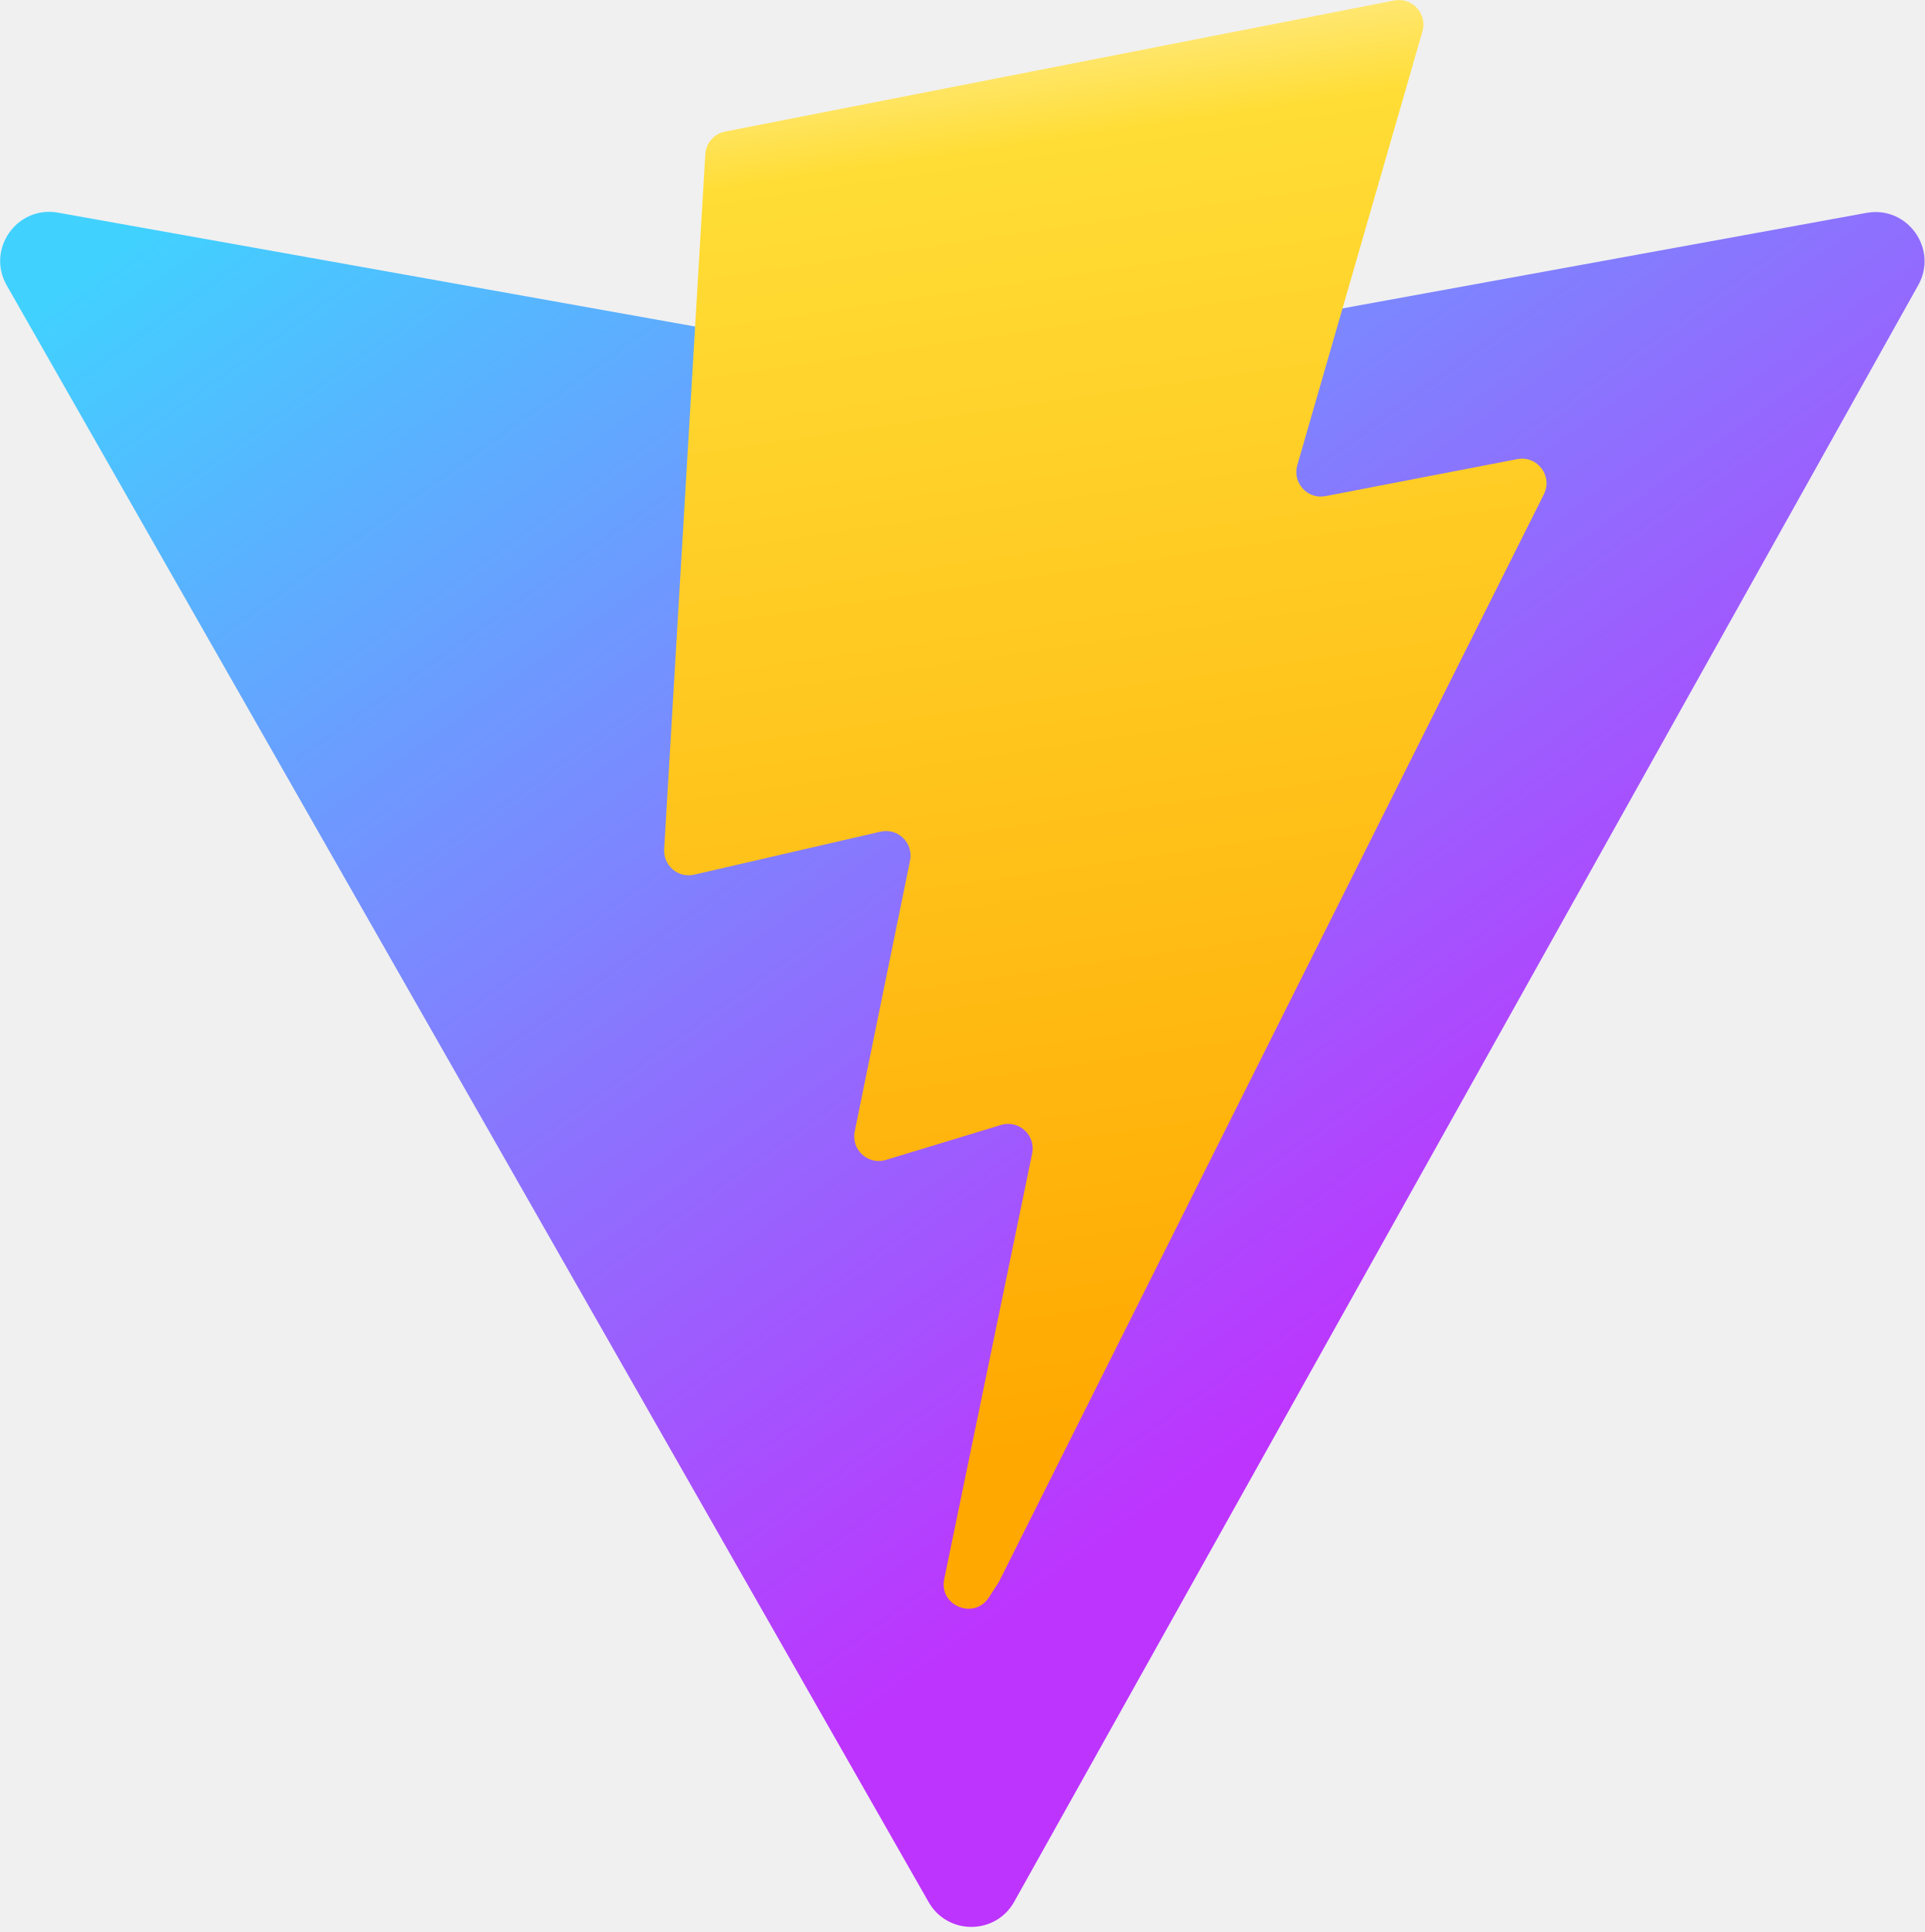
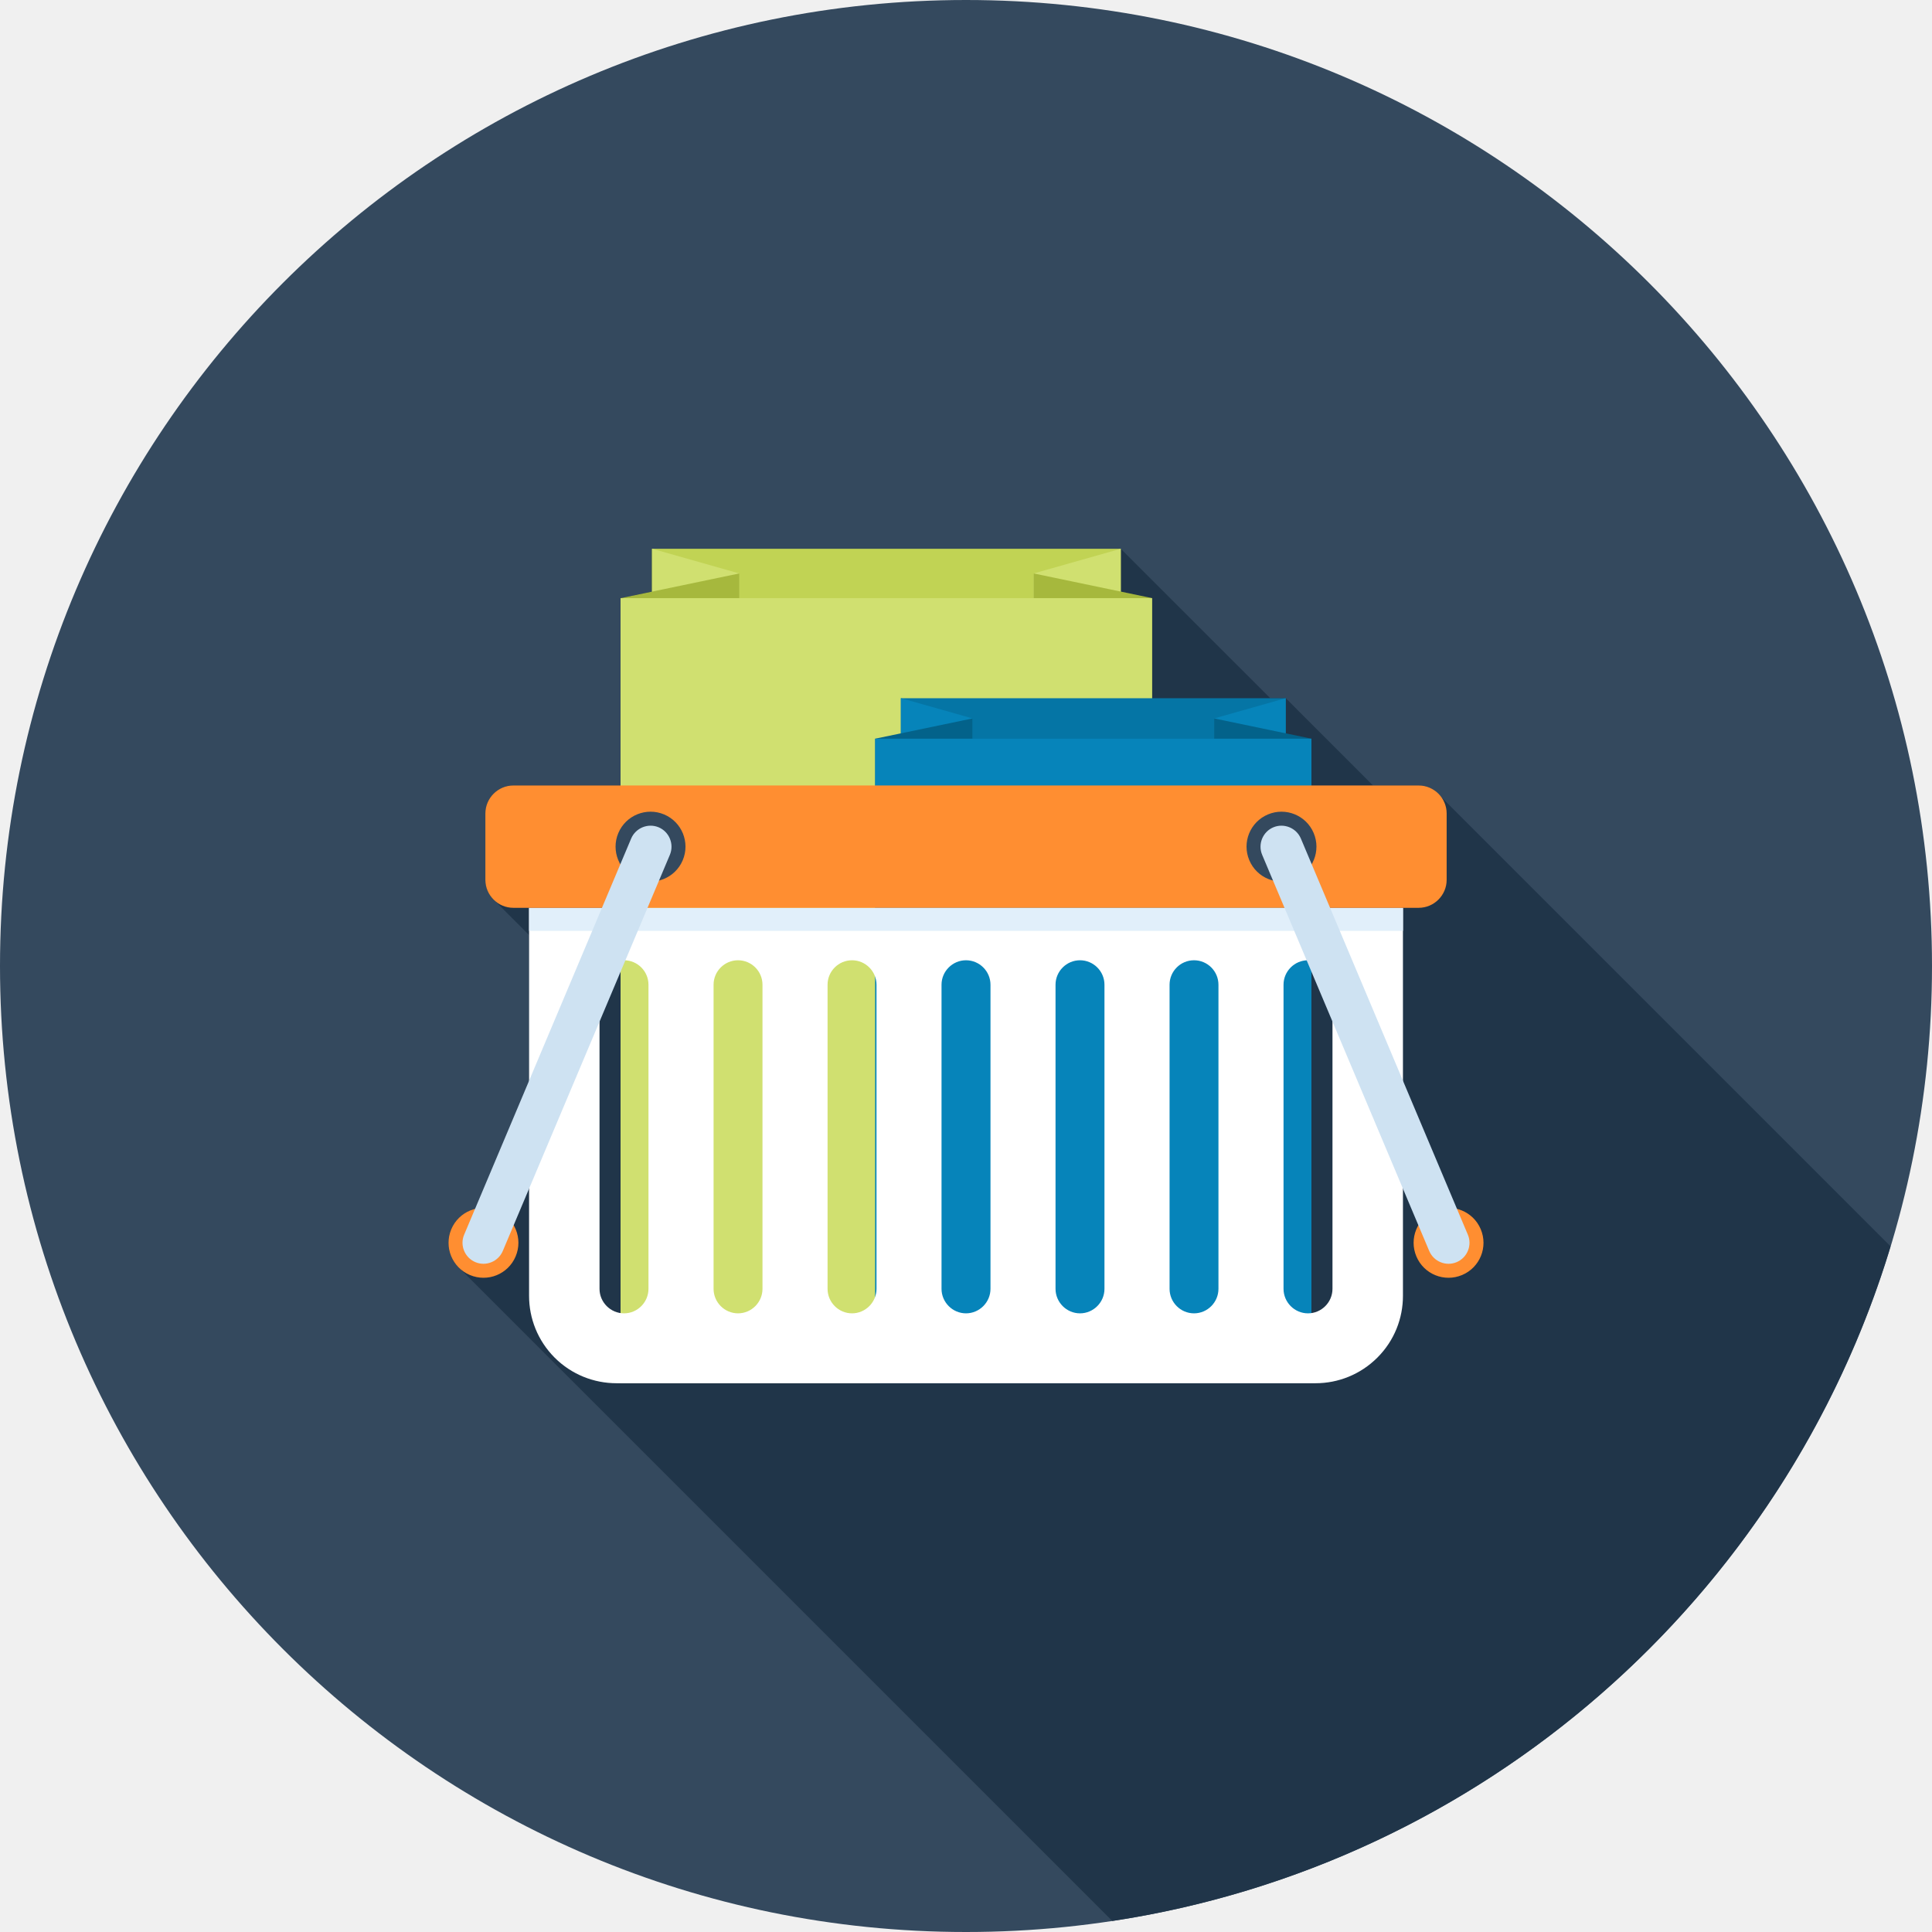
- <svg xmlns="http://www.w3.org/2000/svg" aria-hidden="true" role="img" class="iconify iconify--logos" width="31.88" height="32" preserveAspectRatio="xMidYMid meet" viewBox="0 0 256 257">
-   <defs>
-     <linearGradient id="IconifyId1813088fe1fbc01fb466" x1="-.828%" x2="57.636%" y1="7.652%" y2="78.411%">
-       <stop offset="0%" stop-color="#41D1FF" />
-       <stop offset="100%" stop-color="#BD34FE" />
-     </linearGradient>
-     <linearGradient id="IconifyId1813088fe1fbc01fb467" x1="43.376%" x2="50.316%" y1="2.242%" y2="89.03%">
-       <stop offset="0%" stop-color="#FFEA83" />
-       <stop offset="8.333%" stop-color="#FFDD35" />
-       <stop offset="100%" stop-color="#FFA800" />
-     </linearGradient>
-   </defs>
-   <path fill="url(#IconifyId1813088fe1fbc01fb466)" d="M255.153 37.938L134.897 252.976c-2.483 4.44-8.862 4.466-11.382.048L.875 37.958c-2.746-4.814 1.371-10.646 6.827-9.67l120.385 21.517a6.537 6.537 0 0 0 2.322-.004l117.867-21.483c5.438-.991 9.574 4.796 6.877 9.62Z" />
-   <path fill="url(#IconifyId1813088fe1fbc01fb467)" d="M185.432.063L96.44 17.501a3.268 3.268 0 0 0-2.634 3.014l-5.474 92.456a3.268 3.268 0 0 0 3.997 3.378l24.777-5.718c2.318-.535 4.413 1.507 3.936 3.838l-7.361 36.047c-.495 2.426 1.782 4.5 4.151 3.78l15.304-4.649c2.372-.72 4.652 1.36 4.15 3.788l-11.698 56.621c-.732 3.542 3.979 5.473 5.943 2.437l1.313-2.028l72.516-144.72c1.215-2.423-.88-5.186-3.54-4.672l-25.505 4.922c-2.396.462-4.435-1.77-3.759-4.114l16.646-57.705c.677-2.35-1.37-4.583-3.769-4.113Z" />
+ <svg xmlns="http://www.w3.org/2000/svg" version="1.1" id="Layer_1" viewBox="0 0 512 512" xml:space="preserve">
+   <circle style="fill:#34495E;" cx="256" cy="256" r="256" />
+   <path style="fill:#203549;" d="M501.01,330.296l-119.058-119.06l-1.651-1.644c-0.069-0.074-0.105-0.113-0.182-0.148  c-1.201-0.804-2.634-1.28-4.165-1.28h-12.088l-23.132-23.135v-0.018h-4.129l-39.575-39.57h-77.166h-47.104v11.338l-8.225,1.713  h-0.077v49.667h-28.416c-4.096,0-7.424,3.328-7.424,7.424v17.59c0,0.481,0.056,0.945,0.141,1.393  c0.036,0.172,0.095,0.333,0.141,0.502c0.069,0.269,0.148,0.543,0.253,0.804c0.064,0.164,0.148,0.323,0.225,0.484  c0.133,0.279,0.282,0.553,0.443,0.817c0.049,0.069,0.095,0.138,0.141,0.207c0.115,0.169,0.218,0.343,0.34,0.504  c0.159,0.161,0.312,0.317,0.474,0.479c0.013,0.013,0.028,0.028,0.044,0.041c0.087,0.084,0.169,0.169,0.253,0.251l9.144,9.144v38.548  l-14.339,34.048c-2.708,0.66-5.123,2.557-6.29,5.338c-1.431,3.402-0.694,7.171,1.572,9.731l173.606,173.609  C392.965,494.162,472.804,423.45,501.01,330.296z" />
+   <rect x="172.749" y="145.428" style="fill:#C1D354;" width="124.262" height="117.576" />
+   <polygon style="fill:#D0E070;" points="297.021,145.428 297.021,183.155 273.91,183.155 273.91,151.972 " />
+   <polygon style="fill:#A6B83D;" points="273.923,221.916 305.318,221.916 305.318,158.51 273.923,151.967 " />
+   <polygon style="fill:#D0E070;" points="172.833,145.428 172.833,183.155 195.932,183.155 195.932,151.972 " />
+   <polygon style="fill:#A6B83D;" points="195.924,221.916 164.529,221.916 164.529,158.51 195.924,151.967 " />
+   <rect x="164.454" y="158.51" style="fill:#D0E070;" width="140.851" height="208.051" />
+   <rect x="238.72" y="185.037" style="fill:#0575A5;" width="102.006" height="96.512" />
+   <polygon style="fill:#0684BA;" points="340.728,185.024 340.728,215.99 321.759,215.99 321.759,190.395 " />
+   <polygon style="fill:#03628A;" points="321.764,247.803 347.54,247.803 347.54,195.758 321.764,190.395 " />
+   <polygon style="fill:#0684BA;" points="238.771,185.024 238.771,215.99 257.741,215.99 257.741,190.395 " />
+   <polygon style="fill:#03628A;" points="257.733,247.803 231.954,247.803 231.954,195.758 257.733,190.395 " />
+   <rect x="231.91" y="195.763" style="fill:#0684BA;" width="115.635" height="170.803" />
+   <path style="fill:#FFFFFF;" d="M140.209,240.581v102.83c0,5.932,2.268,11.845,6.776,16.374c4.518,4.513,10.458,6.787,16.384,6.787  h185.272c5.926,0,11.848-2.276,16.371-6.787c4.531-4.529,6.784-10.44,6.784-16.374v-102.83H140.209z M171.853,341.55  c0,3.571-2.916,6.5-6.469,6.5c-3.574,0-6.505-2.931-6.505-6.5v-80.586c0-3.571,2.929-6.484,6.505-6.484  c3.553,0,6.469,2.913,6.469,6.484V341.55z M202.068,341.55c0,3.571-2.916,6.5-6.482,6.5l0,0c-3.574,0-6.482-2.931-6.482-6.5v-80.586  c0-3.571,2.908-6.484,6.482-6.484l0,0c3.569,0,6.482,2.913,6.482,6.484V341.55z M232.282,341.55c0,3.571-2.929,6.5-6.482,6.5  c-3.581,0-6.487-2.931-6.487-6.5v-80.586c0-3.571,2.903-6.484,6.487-6.484c3.553,0,6.482,2.913,6.482,6.484V341.55z M262.49,341.55  c0,3.571-2.929,6.5-6.492,6.5c-3.556,0-6.484-2.931-6.484-6.5v-80.586c0-3.571,2.929-6.484,6.484-6.484  c3.566,0,6.492,2.913,6.492,6.484V341.55z M292.695,341.55c0,3.571-2.916,6.5-6.482,6.5c-3.566,0-6.487-2.931-6.487-6.5v-80.586  c0-3.571,2.921-6.484,6.487-6.484c3.566,0,6.482,2.913,6.482,6.484V341.55z M322.903,341.55c0,3.571-2.908,6.5-6.474,6.5  c-3.581,0-6.482-2.931-6.482-6.5v-80.586c0-3.571,2.9-6.484,6.482-6.484c3.569,0,6.474,2.913,6.474,6.484V341.55z M353.121,341.55  c0,3.571-2.924,6.5-6.495,6.5c-3.564,0-6.477-2.931-6.477-6.5v-80.586c0-3.571,2.916-6.484,6.477-6.484  c3.574,0,6.495,2.913,6.495,6.484V341.55z" />
+   <rect x="140.209" y="240.589" style="fill:#E1EFFA;" width="231.603" height="6.098" />
+   <path style="fill:#FF8E31;" d="M383.378,233.175c0,4.065-3.336,7.406-7.414,7.406H136.044c-4.081,0-7.416-3.341-7.416-7.406v-17.6  c0-4.073,3.336-7.416,7.416-7.416h239.921c4.081,0,7.414,3.343,7.414,7.416L383.378,233.175L383.378,233.175z" />
+   <path style="fill:#34495E;" d="M163.86,220.772c1.987-4.713,7.429-6.92,12.137-4.938c4.713,1.987,6.922,7.421,4.938,12.129  c-1.987,4.721-7.416,6.925-12.129,4.951C164.086,230.927,161.874,225.492,163.86,220.772z" />
+   <path style="fill:#FF8E31;" d="M119.59,325.755c1.984-4.713,7.427-6.92,12.134-4.933c4.71,1.981,6.922,7.416,4.928,12.132  c-1.984,4.726-7.406,6.93-12.129,4.936C119.805,335.905,117.606,330.481,119.59,325.755z" />
+   <path style="fill:#CEE2F2;" d="M123.003,327.206c-1.19,2.806,0.151,6.083,2.967,7.27l0,0c2.808,1.201,6.083-0.136,7.276-2.957  l44.28-104.988c1.183-2.813-0.156-6.09-2.964-7.283l0,0c-2.816-1.185-6.095,0.151-7.291,2.959L123.003,327.206z" />
+   <path style="fill:#34495E;" d="M348.142,220.772c-1.987-4.713-7.421-6.92-12.127-4.938c-4.721,1.987-6.932,7.421-4.938,12.129  c1.979,4.721,7.414,6.925,12.122,4.951C347.924,230.927,350.131,225.492,348.142,220.772z" />
+   <path style="fill:#FF8E31;" d="M392.41,325.755c-1.979-4.713-7.404-6.92-12.134-4.933c-4.7,1.981-6.912,7.416-4.925,12.132  c1.981,4.726,7.411,6.93,12.129,4.936C392.192,335.905,394.404,330.481,392.41,325.755z" />
+   <path style="fill:#CEE2F2;" d="M388.997,327.206c1.193,2.806-0.148,6.083-2.957,7.27l0,0c-2.824,1.201-6.088-0.136-7.283-2.957  l-44.275-104.988c-1.185-2.813,0.148-6.09,2.965-7.283l0,0c2.816-1.185,6.09,0.151,7.291,2.959L388.997,327.206z" />
</svg>
